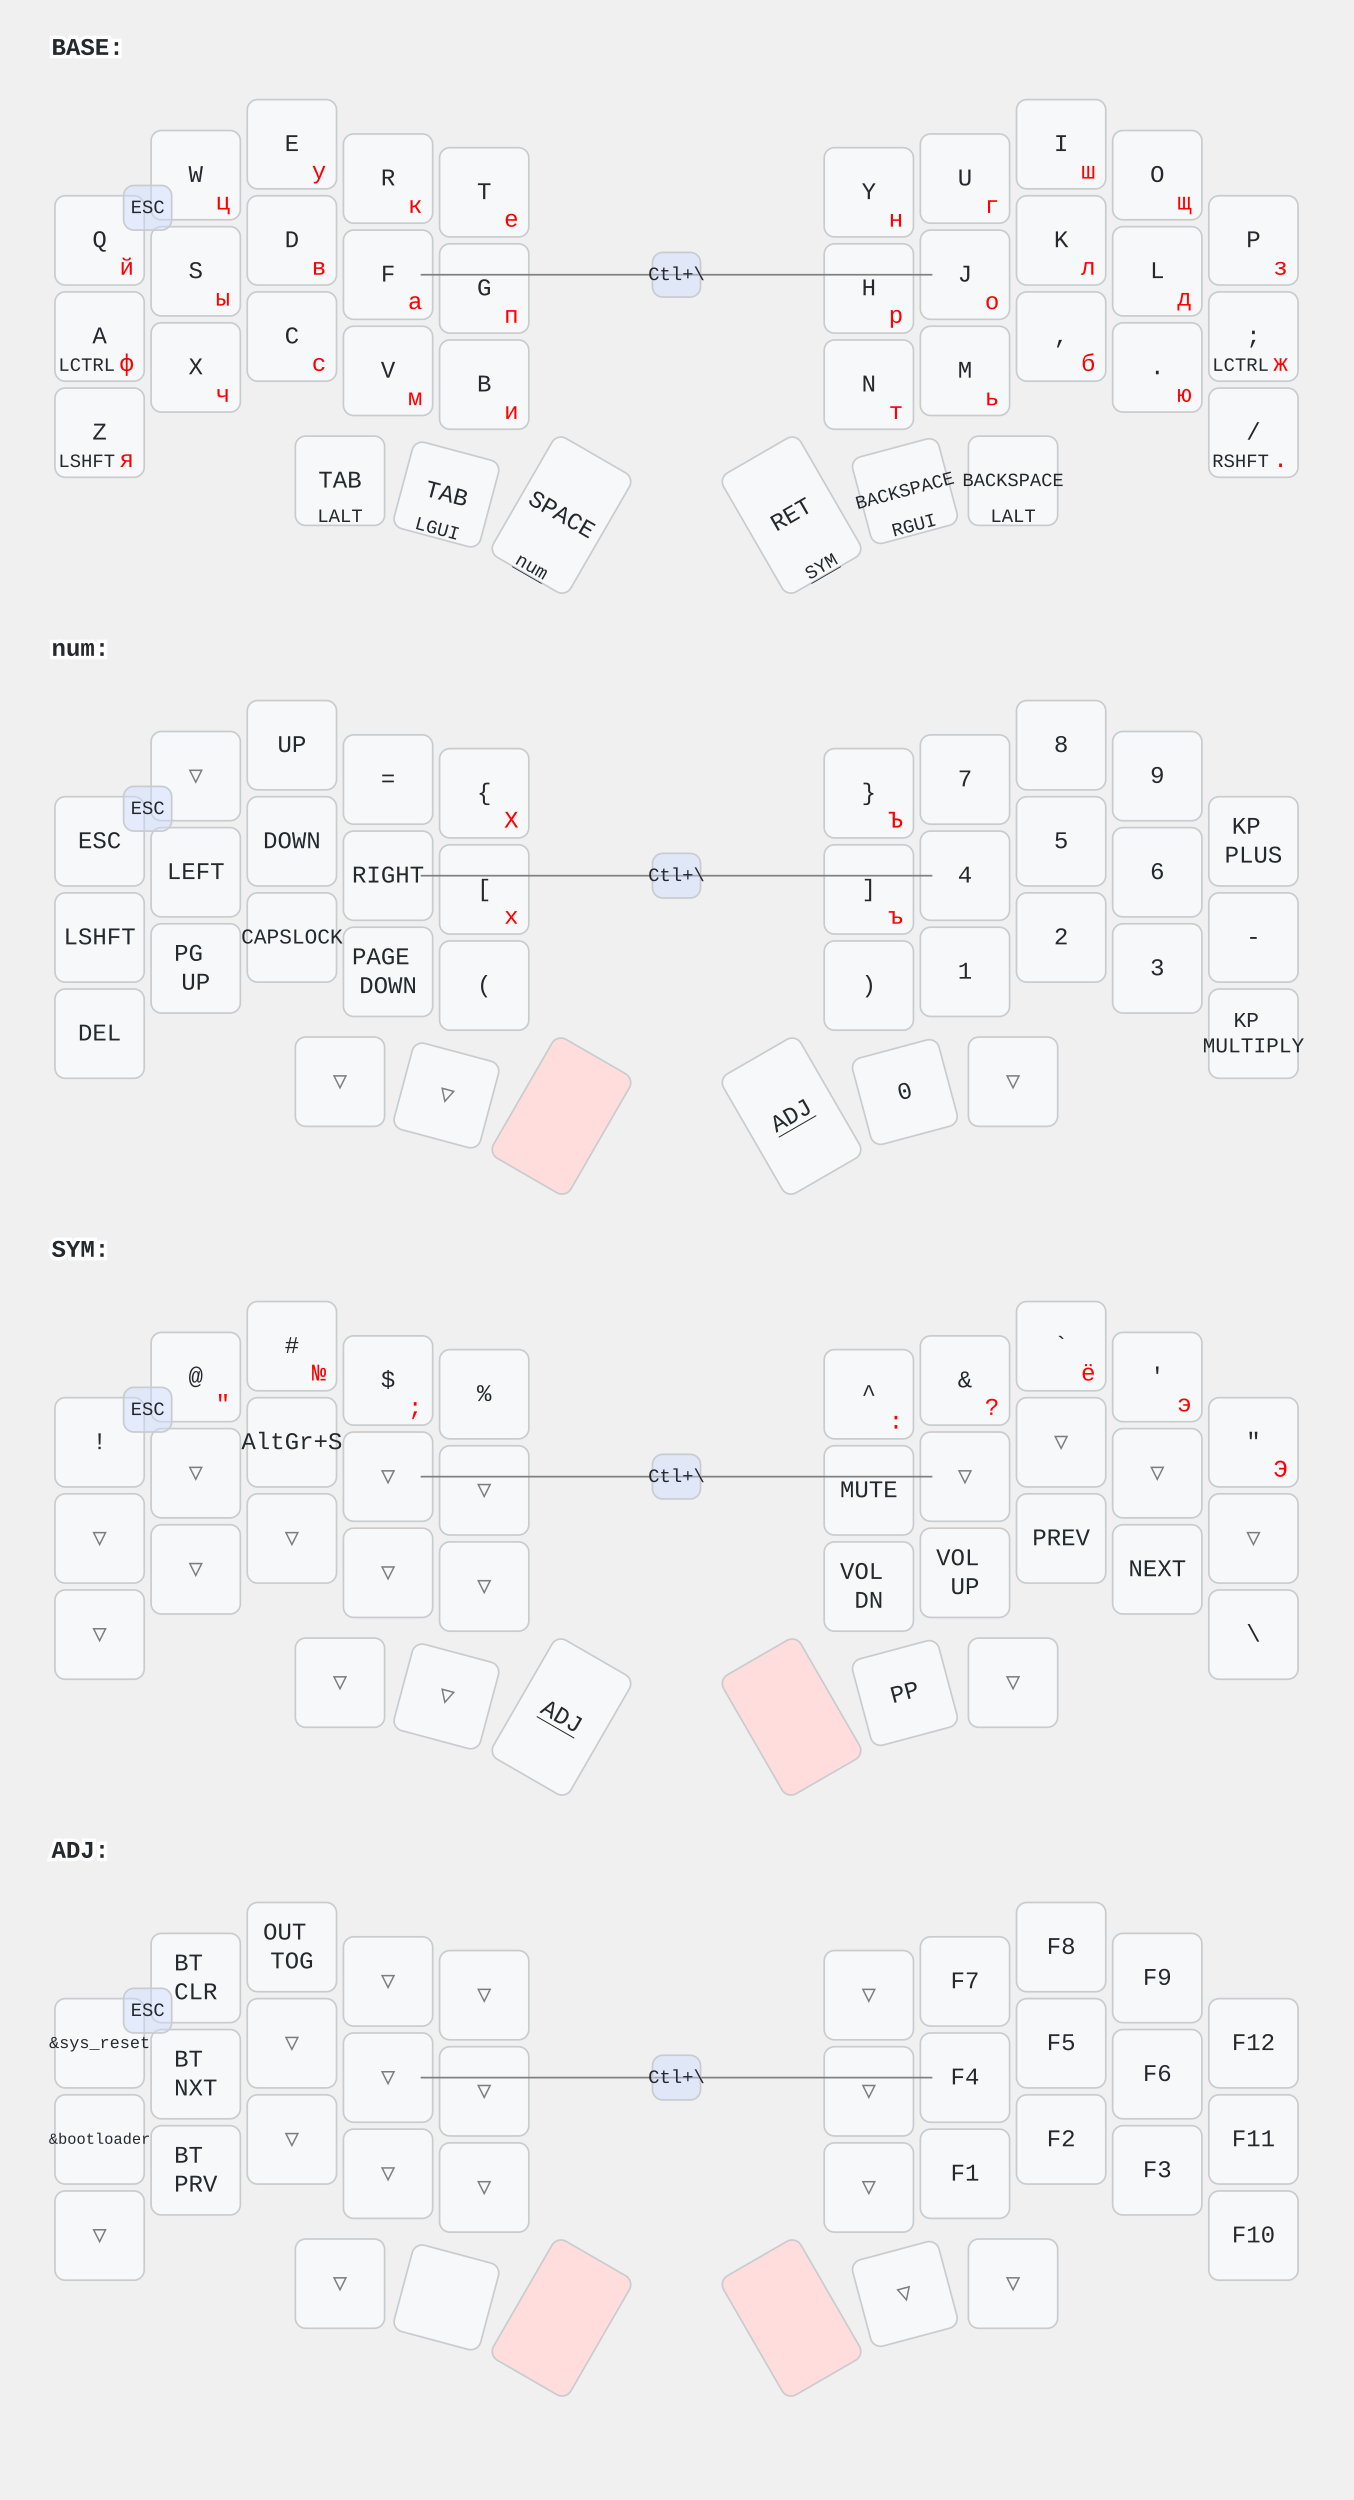
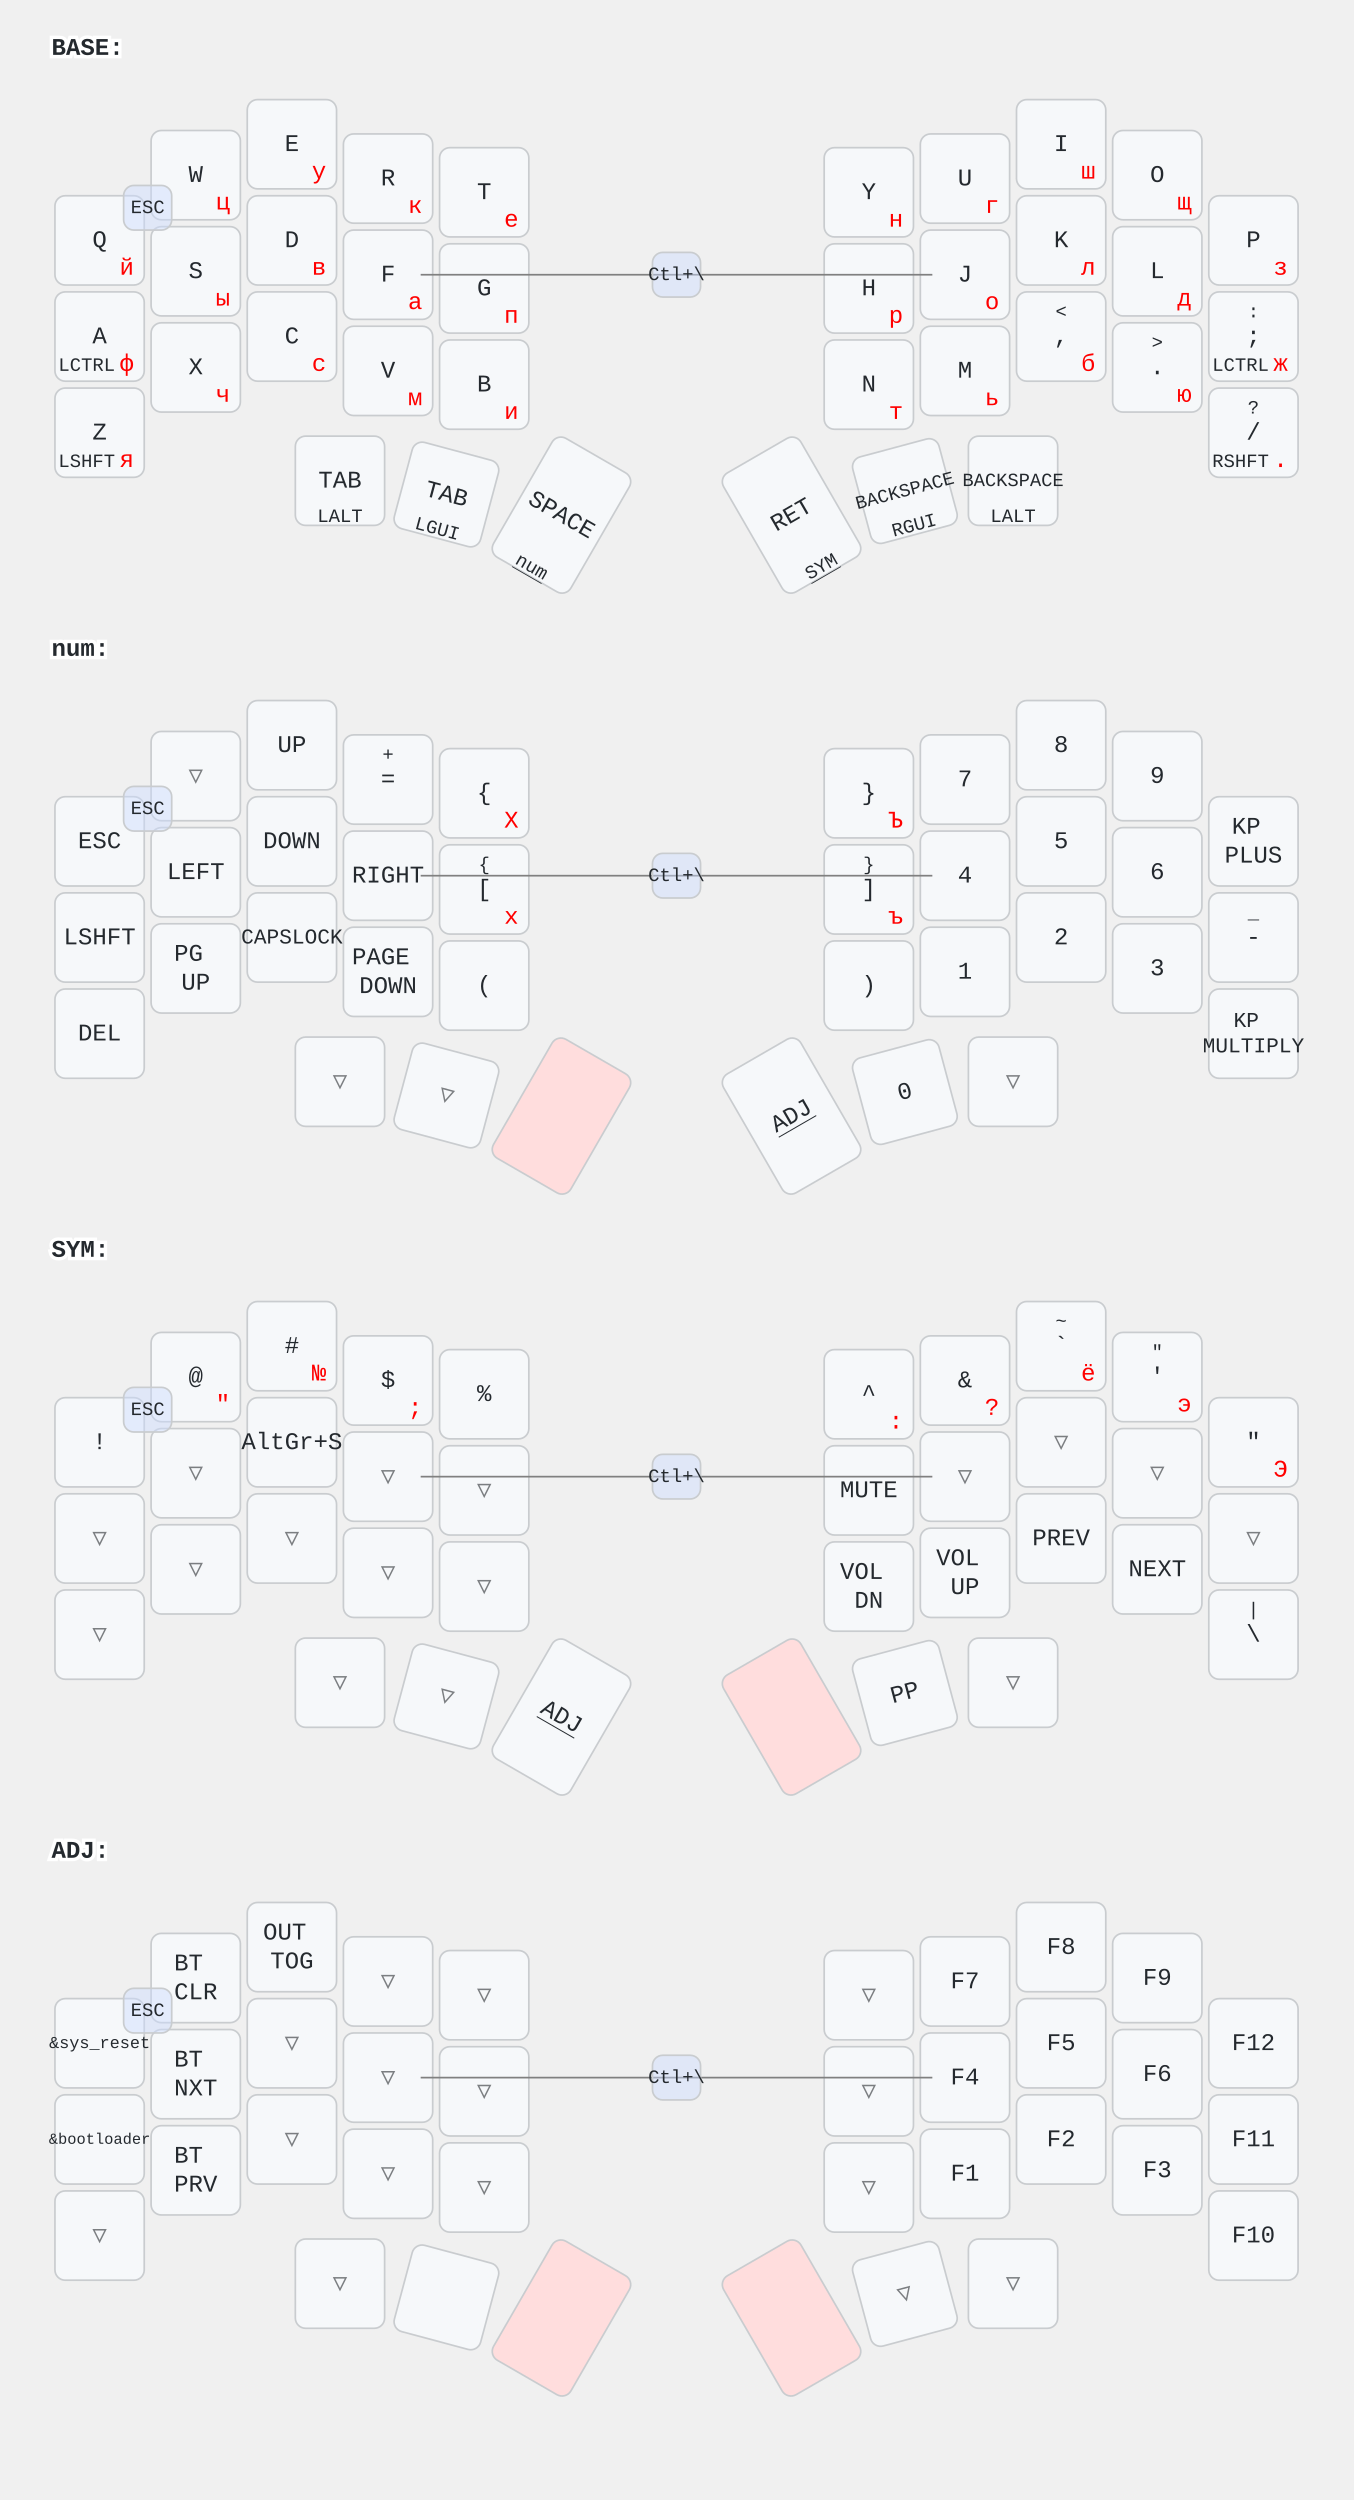
<svg xmlns="http://www.w3.org/2000/svg" width="788" height="1456" viewBox="0 0 788 1456" class="keymap">
  <style>/* inherit to force styles through use tags */
svg path {
    fill: inherit;
}

/* font and background color specifications */
svg.keymap {
    font-family: SFMono-Regular,Consolas,Liberation Mono,Menlo,monospace;
    font-size: 14px;
    font-kerning: normal;
    text-rendering: optimizeLegibility;
    fill: #24292e;
}

/* default key styling */
rect.key {
    fill: #f6f8fa;
}

rect.key, rect.combo {
    stroke: #c9cccf;
    stroke-width: 1;
}

/* default key side styling, only used is draw_key_sides is set */
rect.side {
    filter: brightness(90%);
}

/* color accent for combo boxes */
rect.combo, rect.combo-separate {
    fill: #cdf;
}

/* color accent for held keys */
rect.held, rect.combo.held {
    fill: #fdd;
}

/* color accent for ghost (optional) keys */
rect.ghost, rect.combo.ghost {
    stroke-dasharray: 4, 4;
    stroke-width: 2;
}

text {
    text-anchor: middle;
    dominant-baseline: middle;
}

/* styling for layer labels */
text.label {
    font-weight: bold;
    text-anchor: start;
    stroke: white;
    stroke-width: 4;
    paint-order: stroke;
}

/* styling for optional footer */
text.footer {
    text-anchor: end;
    dominant-baseline: auto;
    stroke: white;
    stroke-width: 4;
    paint-order: stroke;
}

/* styling for combo tap, and key non-tap label text */
text.combo, text.hold, text.shifted, text.left, text.right, text.tl, text.tr, text.bl, text.br {
    font-size: 11px;
}

text.hold, text.bl, text.br {
    text-anchor: middle;
    dominant-baseline: auto;
}

text.shifted, text.tl, text.tr {
    text-anchor: middle;
    dominant-baseline: hanging;
}

text.left, text.tl, text.bl {
    text-anchor: start;
}

text.right, text.tr, text.br {
    text-anchor: end;
}

text.layer-activator {
    text-decoration: underline;
}

/* styling for hold/shifted label text in combo box */
text.combo.hold, text.combo.shifted, text.combo.left, text.combo.right {
    font-size: 8px;
}

/* lighter symbol for transparent keys */
text.trans {
    fill: #7b7e81;
}

/* styling for combo dendrons */
path.combo {
    stroke-width: 1;
    stroke: gray;
    fill: none;
}

/* Start Tabler Icons Cleanup */
/* cannot use height/width with glyphs */
.icon-tabler &gt; path {
    fill: inherit;
    stroke: inherit;
    stroke-width: 2;
}
/* hide tabler's default box */
.icon-tabler &gt; path[stroke="none"][fill="none"] {
    visibility: hidden;
}
/* End Tabler Icons Cleanup */

/* Cyrillic legend: ASCII-sized, red, inset from the corner */
text.br { font-size: 14px; fill: red; transform: translate(-4px, -4px); }
/* modifiers moved to bottom-left: match br baseline */
text.bl { transform: translate(0, -4px); }
/* soften combo boxes so legends underneath stay readable */
- rect.combo { fill-opacity: 0.45; }
+ rect.combo { fill-opacity: 0.45; } text.shifted { transform: translateY(7px); }
</style>
  <g transform="translate(30, 0)" class="layer-BASE">
    <text x="0" y="28" class="label" id="BASE">BASE:</text>
    <g transform="translate(0, 56)">
      <g transform="translate(28, 84)" class="key keypos-0">
        <rect rx="6" ry="6" x="-26" y="-26" width="52" height="52" class="key" />
        <text x="0" y="0" class="key tap">Q</text>
        <text x="24" y="24" class="key br">й</text>
      </g>
      <g transform="translate(84, 46)" class="key keypos-1">
        <rect rx="6" ry="6" x="-26" y="-26" width="52" height="52" class="key" />
        <text x="0" y="0" class="key tap">W</text>
        <text x="24" y="24" class="key br">ц</text>
      </g>
      <g transform="translate(140, 28)" class="key keypos-2">
        <rect rx="6" ry="6" x="-26" y="-26" width="52" height="52" class="key" />
        <text x="0" y="0" class="key tap">E</text>
        <text x="24" y="24" class="key br">у</text>
      </g>
      <g transform="translate(196, 48)" class="key keypos-3">
        <rect rx="6" ry="6" x="-26" y="-26" width="52" height="52" class="key" />
        <text x="0" y="0" class="key tap">R</text>
        <text x="24" y="24" class="key br">к</text>
      </g>
      <g transform="translate(252, 56)" class="key keypos-4">
        <rect rx="6" ry="6" x="-26" y="-26" width="52" height="52" class="key" />
        <text x="0" y="0" class="key tap">T</text>
        <text x="24" y="24" class="key br">е</text>
      </g>
      <g transform="translate(476, 56)" class="key keypos-5">
        <rect rx="6" ry="6" x="-26" y="-26" width="52" height="52" class="key" />
        <text x="0" y="0" class="key tap">Y</text>
        <text x="24" y="24" class="key br">н</text>
      </g>
      <g transform="translate(532, 48)" class="key keypos-6">
        <rect rx="6" ry="6" x="-26" y="-26" width="52" height="52" class="key" />
        <text x="0" y="0" class="key tap">U</text>
        <text x="24" y="24" class="key br">г</text>
      </g>
      <g transform="translate(588, 28)" class="key keypos-7">
        <rect rx="6" ry="6" x="-26" y="-26" width="52" height="52" class="key" />
        <text x="0" y="0" class="key tap">I</text>
        <text x="24" y="24" class="key br">ш</text>
      </g>
      <g transform="translate(644, 46)" class="key keypos-8">
        <rect rx="6" ry="6" x="-26" y="-26" width="52" height="52" class="key" />
        <text x="0" y="0" class="key tap">O</text>
        <text x="24" y="24" class="key br">щ</text>
      </g>
      <g transform="translate(700, 84)" class="key keypos-9">
        <rect rx="6" ry="6" x="-26" y="-26" width="52" height="52" class="key" />
        <text x="0" y="0" class="key tap">P</text>
        <text x="24" y="24" class="key br">з</text>
      </g>
      <g transform="translate(28, 140)" class="key keypos-10">
        <rect rx="6" ry="6" x="-26" y="-26" width="52" height="52" class="key" />
        <text x="0" y="0" class="key tap">A</text>
        <text x="-24" y="24" class="key bl">LCTRL</text>
        <text x="24" y="24" class="key br">ф</text>
      </g>
      <g transform="translate(84, 102)" class="key keypos-11">
        <rect rx="6" ry="6" x="-26" y="-26" width="52" height="52" class="key" />
        <text x="0" y="0" class="key tap">S</text>
        <text x="24" y="24" class="key br">ы</text>
      </g>
      <g transform="translate(140, 84)" class="key keypos-12">
        <rect rx="6" ry="6" x="-26" y="-26" width="52" height="52" class="key" />
        <text x="0" y="0" class="key tap">D</text>
        <text x="24" y="24" class="key br">в</text>
      </g>
      <g transform="translate(196, 104)" class="key keypos-13">
        <rect rx="6" ry="6" x="-26" y="-26" width="52" height="52" class="key" />
        <text x="0" y="0" class="key tap">F</text>
        <text x="24" y="24" class="key br">а</text>
      </g>
      <g transform="translate(252, 112)" class="key keypos-14">
        <rect rx="6" ry="6" x="-26" y="-26" width="52" height="52" class="key" />
        <text x="0" y="0" class="key tap">G</text>
        <text x="24" y="24" class="key br">п</text>
      </g>
      <g transform="translate(476, 112)" class="key keypos-15">
        <rect rx="6" ry="6" x="-26" y="-26" width="52" height="52" class="key" />
        <text x="0" y="0" class="key tap">H</text>
        <text x="24" y="24" class="key br">р</text>
      </g>
      <g transform="translate(532, 104)" class="key keypos-16">
        <rect rx="6" ry="6" x="-26" y="-26" width="52" height="52" class="key" />
        <text x="0" y="0" class="key tap">J</text>
        <text x="24" y="24" class="key br">о</text>
      </g>
      <g transform="translate(588, 84)" class="key keypos-17">
        <rect rx="6" ry="6" x="-26" y="-26" width="52" height="52" class="key" />
        <text x="0" y="0" class="key tap">K</text>
        <text x="24" y="24" class="key br">л</text>
      </g>
      <g transform="translate(644, 102)" class="key keypos-18">
        <rect rx="6" ry="6" x="-26" y="-26" width="52" height="52" class="key" />
        <text x="0" y="0" class="key tap">L</text>
        <text x="24" y="24" class="key br">д</text>
      </g>
-       <g transform="translate(700, 140)" class="key keypos-19">
+       <g transform="translate(700, 140)" class="key keypos-19 has-shifted">
        <rect rx="6" ry="6" x="-26" y="-26" width="52" height="52" class="key" />
        <text x="0" y="0" class="key tap">;</text>
+         <text x="0" y="-24" class="key shifted">:</text>
        <text x="-24" y="24" class="key bl">LCTRL</text>
        <text x="24" y="24" class="key br">ж</text>
      </g>
      <g transform="translate(28, 196)" class="key keypos-20">
        <rect rx="6" ry="6" x="-26" y="-26" width="52" height="52" class="key" />
        <text x="0" y="0" class="key tap">Z</text>
        <text x="-24" y="24" class="key bl">LSHFT</text>
        <text x="24" y="24" class="key br">я</text>
      </g>
      <g transform="translate(84, 158)" class="key keypos-21">
        <rect rx="6" ry="6" x="-26" y="-26" width="52" height="52" class="key" />
        <text x="0" y="0" class="key tap">X</text>
        <text x="24" y="24" class="key br">ч</text>
      </g>
      <g transform="translate(140, 140)" class="key keypos-22">
        <rect rx="6" ry="6" x="-26" y="-26" width="52" height="52" class="key" />
        <text x="0" y="0" class="key tap">C</text>
        <text x="24" y="24" class="key br">с</text>
      </g>
      <g transform="translate(196, 160)" class="key keypos-23">
        <rect rx="6" ry="6" x="-26" y="-26" width="52" height="52" class="key" />
        <text x="0" y="0" class="key tap">V</text>
        <text x="24" y="24" class="key br">м</text>
      </g>
      <g transform="translate(252, 168)" class="key keypos-24">
        <rect rx="6" ry="6" x="-26" y="-26" width="52" height="52" class="key" />
        <text x="0" y="0" class="key tap">B</text>
        <text x="24" y="24" class="key br">и</text>
      </g>
      <g transform="translate(476, 168)" class="key keypos-25">
        <rect rx="6" ry="6" x="-26" y="-26" width="52" height="52" class="key" />
        <text x="0" y="0" class="key tap">N</text>
        <text x="24" y="24" class="key br">т</text>
      </g>
      <g transform="translate(532, 160)" class="key keypos-26">
        <rect rx="6" ry="6" x="-26" y="-26" width="52" height="52" class="key" />
        <text x="0" y="0" class="key tap">M</text>
        <text x="24" y="24" class="key br">ь</text>
      </g>
-       <g transform="translate(588, 140)" class="key keypos-27">
+       <g transform="translate(588, 140)" class="key keypos-27 has-shifted">
        <rect rx="6" ry="6" x="-26" y="-26" width="52" height="52" class="key" />
        <text x="0" y="0" class="key tap">,</text>
+         <text x="0" y="-24" class="key shifted">&lt;</text>
        <text x="24" y="24" class="key br">б</text>
      </g>
-       <g transform="translate(644, 158)" class="key keypos-28">
+       <g transform="translate(644, 158)" class="key keypos-28 has-shifted">
        <rect rx="6" ry="6" x="-26" y="-26" width="52" height="52" class="key" />
        <text x="0" y="0" class="key tap">.</text>
+         <text x="0" y="-24" class="key shifted">&gt;</text>
        <text x="24" y="24" class="key br">ю</text>
      </g>
-       <g transform="translate(700, 196)" class="key keypos-29">
+       <g transform="translate(700, 196)" class="key keypos-29 has-shifted">
        <rect rx="6" ry="6" x="-26" y="-26" width="52" height="52" class="key" />
        <text x="0" y="0" class="key tap">/</text>
+         <text x="0" y="-24" class="key shifted">?</text>
        <text x="-24" y="24" class="key bl">RSHFT</text>
        <text x="24" y="24" class="key br">.</text>
      </g>
      <g transform="translate(168, 224)" class="key keypos-30">
        <rect rx="6" ry="6" x="-26" y="-26" width="52" height="52" class="key" />
        <text x="0" y="0" class="key tap">TAB</text>
        <text x="0" y="24" class="key hold">LALT</text>
      </g>
      <g transform="translate(230, 232) rotate(15.0)" class="key keypos-31">
        <rect rx="6" ry="6" x="-26" y="-26" width="52" height="52" class="key" />
        <text x="0" y="0" class="key tap">TAB</text>
        <text x="0" y="24" class="key hold">LGUI</text>
      </g>
      <g transform="translate(297, 244) rotate(30.0)" class="key keypos-32">
        <rect rx="6" ry="6" x="-26" y="-40" width="52" height="80" class="key" />
        <text x="0" y="0" class="key tap">SPACE</text>
        <a href="#num">
          <text x="0" y="38" class="key hold layer-activator">num</text>
        </a>
      </g>
      <g transform="translate(431, 244) rotate(-30.0)" class="key keypos-33">
        <rect rx="6" ry="6" x="-26" y="-40" width="52" height="80" class="key" />
        <text x="0" y="0" class="key tap">RET</text>
        <a href="#SYM">
          <text x="0" y="38" class="key hold layer-activator">SYM</text>
        </a>
      </g>
      <g transform="translate(497, 230) rotate(-15.0)" class="key keypos-34">
        <rect rx="6" ry="6" x="-26" y="-26" width="52" height="52" class="key" />
        <text x="0" y="0" class="key tap">
          <tspan style="font-size: 78%">BACKSPACE</tspan>
        </text>
        <text x="0" y="24" class="key hold">RGUI</text>
      </g>
      <g transform="translate(560, 224)" class="key keypos-35">
        <rect rx="6" ry="6" x="-26" y="-26" width="52" height="52" class="key" />
        <text x="0" y="0" class="key tap">
          <tspan style="font-size: 78%">BACKSPACE</tspan>
        </text>
        <text x="0" y="24" class="key hold">LALT</text>
      </g>
      <g class="combo combopos-0">
        <rect rx="6" ry="6" x="42" y="52" width="28" height="26" class="combo" />
        <text x="56" y="65" class="combo tap">ESC</text>
      </g>
      <g class="combo combopos-1">
        <path d="M364,104 l-149,0" class="combo" />
        <path d="M364,104 l149,0" class="combo" />
        <rect rx="6" ry="6" x="350" y="91" width="28" height="26" class="combo" />
        <text x="364" y="104" class="combo tap">Ctl+\</text>
      </g>
    </g>
  </g>
  <g transform="translate(30, 350)" class="layer-num">
    <text x="0" y="28" class="label" id="num">num:</text>
    <g transform="translate(0, 56)">
      <g transform="translate(28, 84)" class="key keypos-0">
        <rect rx="6" ry="6" x="-26" y="-26" width="52" height="52" class="key" />
        <text x="0" y="0" class="key tap">ESC</text>
      </g>
      <g transform="translate(84, 46)" class="key trans keypos-1">
        <rect rx="6" ry="6" x="-26" y="-26" width="52" height="52" class="key trans" />
        <text x="0" y="0" class="key trans tap">▽</text>
      </g>
      <g transform="translate(140, 28)" class="key keypos-2">
        <rect rx="6" ry="6" x="-26" y="-26" width="52" height="52" class="key" />
        <text x="0" y="0" class="key tap">UP</text>
      </g>
-       <g transform="translate(196, 48)" class="key keypos-3">
+       <g transform="translate(196, 48)" class="key keypos-3 has-shifted">
        <rect rx="6" ry="6" x="-26" y="-26" width="52" height="52" class="key" />
        <text x="0" y="0" class="key tap">=</text>
+         <text x="0" y="-24" class="key shifted">+</text>
      </g>
      <g transform="translate(252, 56)" class="key keypos-4">
        <rect rx="6" ry="6" x="-26" y="-26" width="52" height="52" class="key" />
        <text x="0" y="0" class="key tap">{</text>
        <text x="24" y="24" class="key br">Х</text>
      </g>
      <g transform="translate(476, 56)" class="key keypos-5">
        <rect rx="6" ry="6" x="-26" y="-26" width="52" height="52" class="key" />
        <text x="0" y="0" class="key tap">}</text>
        <text x="24" y="24" class="key br">Ъ</text>
      </g>
      <g transform="translate(532, 48)" class="key keypos-6">
        <rect rx="6" ry="6" x="-26" y="-26" width="52" height="52" class="key" />
        <text x="0" y="0" class="key tap">7</text>
      </g>
      <g transform="translate(588, 28)" class="key keypos-7">
        <rect rx="6" ry="6" x="-26" y="-26" width="52" height="52" class="key" />
        <text x="0" y="0" class="key tap">8</text>
      </g>
      <g transform="translate(644, 46)" class="key keypos-8">
        <rect rx="6" ry="6" x="-26" y="-26" width="52" height="52" class="key" />
        <text x="0" y="0" class="key tap">9</text>
      </g>
      <g transform="translate(700, 84)" class="key keypos-9">
        <rect rx="6" ry="6" x="-26" y="-26" width="52" height="52" class="key" />
        <text x="0" y="0" class="key tap">
          <tspan x="0" dy="-0.6em">KP</tspan>
          <tspan x="0" dy="1.2em">PLUS</tspan>
        </text>
      </g>
      <g transform="translate(28, 140)" class="key keypos-10">
        <rect rx="6" ry="6" x="-26" y="-26" width="52" height="52" class="key" />
        <text x="0" y="0" class="key tap">LSHFT</text>
      </g>
      <g transform="translate(84, 102)" class="key keypos-11">
        <rect rx="6" ry="6" x="-26" y="-26" width="52" height="52" class="key" />
        <text x="0" y="0" class="key tap">LEFT</text>
      </g>
      <g transform="translate(140, 84)" class="key keypos-12">
        <rect rx="6" ry="6" x="-26" y="-26" width="52" height="52" class="key" />
        <text x="0" y="0" class="key tap">DOWN</text>
      </g>
      <g transform="translate(196, 104)" class="key keypos-13">
        <rect rx="6" ry="6" x="-26" y="-26" width="52" height="52" class="key" />
        <text x="0" y="0" class="key tap">RIGHT</text>
      </g>
-       <g transform="translate(252, 112)" class="key keypos-14">
+       <g transform="translate(252, 112)" class="key keypos-14 has-shifted">
        <rect rx="6" ry="6" x="-26" y="-26" width="52" height="52" class="key" />
        <text x="0" y="0" class="key tap">[</text>
+         <text x="0" y="-24" class="key shifted">{</text>
        <text x="24" y="24" class="key br">х</text>
      </g>
-       <g transform="translate(476, 112)" class="key keypos-15">
+       <g transform="translate(476, 112)" class="key keypos-15 has-shifted">
        <rect rx="6" ry="6" x="-26" y="-26" width="52" height="52" class="key" />
        <text x="0" y="0" class="key tap">]</text>
+         <text x="0" y="-24" class="key shifted">}</text>
        <text x="24" y="24" class="key br">ъ</text>
      </g>
      <g transform="translate(532, 104)" class="key keypos-16">
        <rect rx="6" ry="6" x="-26" y="-26" width="52" height="52" class="key" />
        <text x="0" y="0" class="key tap">4</text>
      </g>
      <g transform="translate(588, 84)" class="key keypos-17">
        <rect rx="6" ry="6" x="-26" y="-26" width="52" height="52" class="key" />
        <text x="0" y="0" class="key tap">5</text>
      </g>
      <g transform="translate(644, 102)" class="key keypos-18">
        <rect rx="6" ry="6" x="-26" y="-26" width="52" height="52" class="key" />
        <text x="0" y="0" class="key tap">6</text>
      </g>
-       <g transform="translate(700, 140)" class="key keypos-19">
+       <g transform="translate(700, 140)" class="key keypos-19 has-shifted">
        <rect rx="6" ry="6" x="-26" y="-26" width="52" height="52" class="key" />
        <text x="0" y="0" class="key tap">-</text>
+         <text x="0" y="-24" class="key shifted">_</text>
      </g>
      <g transform="translate(28, 196)" class="key keypos-20">
        <rect rx="6" ry="6" x="-26" y="-26" width="52" height="52" class="key" />
        <text x="0" y="0" class="key tap">DEL</text>
      </g>
      <g transform="translate(84, 158)" class="key keypos-21">
        <rect rx="6" ry="6" x="-26" y="-26" width="52" height="52" class="key" />
        <text x="0" y="0" class="key tap">
          <tspan x="0" dy="-0.6em">PG</tspan>
          <tspan x="0" dy="1.2em">UP</tspan>
        </text>
      </g>
      <g transform="translate(140, 140)" class="key keypos-22">
        <rect rx="6" ry="6" x="-26" y="-26" width="52" height="52" class="key" />
        <text x="0" y="0" class="key tap">
          <tspan style="font-size: 88%">CAPSLOCK</tspan>
        </text>
      </g>
      <g transform="translate(196, 160)" class="key keypos-23">
        <rect rx="6" ry="6" x="-26" y="-26" width="52" height="52" class="key" />
        <text x="0" y="0" class="key tap">
          <tspan x="0" dy="-0.6em">PAGE</tspan>
          <tspan x="0" dy="1.2em">DOWN</tspan>
        </text>
      </g>
      <g transform="translate(252, 168)" class="key keypos-24">
        <rect rx="6" ry="6" x="-26" y="-26" width="52" height="52" class="key" />
        <text x="0" y="0" class="key tap">(</text>
      </g>
      <g transform="translate(476, 168)" class="key keypos-25">
        <rect rx="6" ry="6" x="-26" y="-26" width="52" height="52" class="key" />
        <text x="0" y="0" class="key tap">)</text>
      </g>
      <g transform="translate(532, 160)" class="key keypos-26">
        <rect rx="6" ry="6" x="-26" y="-26" width="52" height="52" class="key" />
        <text x="0" y="0" class="key tap">1</text>
      </g>
      <g transform="translate(588, 140)" class="key keypos-27">
        <rect rx="6" ry="6" x="-26" y="-26" width="52" height="52" class="key" />
        <text x="0" y="0" class="key tap">2</text>
      </g>
      <g transform="translate(644, 158)" class="key keypos-28">
        <rect rx="6" ry="6" x="-26" y="-26" width="52" height="52" class="key" />
        <text x="0" y="0" class="key tap">3</text>
      </g>
      <g transform="translate(700, 196)" class="key keypos-29">
        <rect rx="6" ry="6" x="-26" y="-26" width="52" height="52" class="key" />
        <text x="0" y="0" class="key tap">
          <tspan x="0" dy="-0.6em" style="font-size: 88%">KP</tspan>
          <tspan x="0" dy="1.2em" style="font-size: 88%">MULTIPLY</tspan>
        </text>
      </g>
      <g transform="translate(168, 224)" class="key trans keypos-30">
        <rect rx="6" ry="6" x="-26" y="-26" width="52" height="52" class="key trans" />
        <text x="0" y="0" class="key trans tap">▽</text>
      </g>
      <g transform="translate(230, 232) rotate(15.0)" class="key trans keypos-31">
        <rect rx="6" ry="6" x="-26" y="-26" width="52" height="52" class="key trans" />
        <text x="0" y="0" class="key trans tap">▽</text>
      </g>
      <g transform="translate(297, 244) rotate(30.0)" class="key held keypos-32">
        <rect rx="6" ry="6" x="-26" y="-40" width="52" height="80" class="key held" />
      </g>
      <g transform="translate(431, 244) rotate(-30.0)" class="key keypos-33">
        <rect rx="6" ry="6" x="-26" y="-40" width="52" height="80" class="key" />
        <a href="#ADJ">
          <text x="0" y="0" class="key tap layer-activator">ADJ</text>
        </a>
      </g>
      <g transform="translate(497, 230) rotate(-15.0)" class="key keypos-34">
        <rect rx="6" ry="6" x="-26" y="-26" width="52" height="52" class="key" />
        <text x="0" y="0" class="key tap">0</text>
      </g>
      <g transform="translate(560, 224)" class="key trans keypos-35">
        <rect rx="6" ry="6" x="-26" y="-26" width="52" height="52" class="key trans" />
        <text x="0" y="0" class="key trans tap">▽</text>
      </g>
      <g class="combo combopos-0">
        <rect rx="6" ry="6" x="42" y="52" width="28" height="26" class="combo" />
        <text x="56" y="65" class="combo tap">ESC</text>
      </g>
      <g class="combo combopos-1">
        <path d="M364,104 l-149,0" class="combo" />
        <path d="M364,104 l149,0" class="combo" />
        <rect rx="6" ry="6" x="350" y="91" width="28" height="26" class="combo" />
        <text x="364" y="104" class="combo tap">Ctl+\</text>
      </g>
    </g>
  </g>
  <g transform="translate(30, 700)" class="layer-SYM">
    <text x="0" y="28" class="label" id="SYM">SYM:</text>
    <g transform="translate(0, 56)">
      <g transform="translate(28, 84)" class="key keypos-0">
        <rect rx="6" ry="6" x="-26" y="-26" width="52" height="52" class="key" />
        <text x="0" y="0" class="key tap">!</text>
      </g>
      <g transform="translate(84, 46)" class="key keypos-1">
        <rect rx="6" ry="6" x="-26" y="-26" width="52" height="52" class="key" />
        <text x="0" y="0" class="key tap">@</text>
        <text x="24" y="24" class="key br">"</text>
      </g>
      <g transform="translate(140, 28)" class="key keypos-2">
        <rect rx="6" ry="6" x="-26" y="-26" width="52" height="52" class="key" />
        <text x="0" y="0" class="key tap">#</text>
        <text x="24" y="24" class="key br">№</text>
      </g>
      <g transform="translate(196, 48)" class="key keypos-3">
        <rect rx="6" ry="6" x="-26" y="-26" width="52" height="52" class="key" />
        <text x="0" y="0" class="key tap">$</text>
        <text x="24" y="24" class="key br">;</text>
      </g>
      <g transform="translate(252, 56)" class="key keypos-4">
        <rect rx="6" ry="6" x="-26" y="-26" width="52" height="52" class="key" />
        <text x="0" y="0" class="key tap">%</text>
      </g>
      <g transform="translate(476, 56)" class="key keypos-5">
        <rect rx="6" ry="6" x="-26" y="-26" width="52" height="52" class="key" />
        <text x="0" y="0" class="key tap">^</text>
        <text x="24" y="24" class="key br">:</text>
      </g>
      <g transform="translate(532, 48)" class="key keypos-6">
        <rect rx="6" ry="6" x="-26" y="-26" width="52" height="52" class="key" />
        <text x="0" y="0" class="key tap">&amp;</text>
        <text x="24" y="24" class="key br">?</text>
      </g>
-       <g transform="translate(588, 28)" class="key keypos-7">
+       <g transform="translate(588, 28)" class="key keypos-7 has-shifted">
        <rect rx="6" ry="6" x="-26" y="-26" width="52" height="52" class="key" />
        <text x="0" y="0" class="key tap">`</text>
+         <text x="0" y="-24" class="key shifted">~</text>
        <text x="24" y="24" class="key br">ё</text>
      </g>
-       <g transform="translate(644, 46)" class="key keypos-8">
+       <g transform="translate(644, 46)" class="key keypos-8 has-shifted">
        <rect rx="6" ry="6" x="-26" y="-26" width="52" height="52" class="key" />
        <text x="0" y="0" class="key tap">'</text>
+         <text x="0" y="-24" class="key shifted">"</text>
        <text x="24" y="24" class="key br">э</text>
      </g>
      <g transform="translate(700, 84)" class="key keypos-9">
        <rect rx="6" ry="6" x="-26" y="-26" width="52" height="52" class="key" />
        <text x="0" y="0" class="key tap">"</text>
        <text x="24" y="24" class="key br">Э</text>
      </g>
      <g transform="translate(28, 140)" class="key trans keypos-10">
        <rect rx="6" ry="6" x="-26" y="-26" width="52" height="52" class="key trans" />
        <text x="0" y="0" class="key trans tap">▽</text>
      </g>
      <g transform="translate(84, 102)" class="key trans keypos-11">
        <rect rx="6" ry="6" x="-26" y="-26" width="52" height="52" class="key trans" />
        <text x="0" y="0" class="key trans tap">▽</text>
      </g>
      <g transform="translate(140, 84)" class="key keypos-12">
        <rect rx="6" ry="6" x="-26" y="-26" width="52" height="52" class="key" />
        <text x="0" y="0" class="key tap">AltGr+S</text>
      </g>
      <g transform="translate(196, 104)" class="key trans keypos-13">
        <rect rx="6" ry="6" x="-26" y="-26" width="52" height="52" class="key trans" />
        <text x="0" y="0" class="key trans tap">▽</text>
      </g>
      <g transform="translate(252, 112)" class="key trans keypos-14">
        <rect rx="6" ry="6" x="-26" y="-26" width="52" height="52" class="key trans" />
        <text x="0" y="0" class="key trans tap">▽</text>
      </g>
      <g transform="translate(476, 112)" class="key keypos-15">
        <rect rx="6" ry="6" x="-26" y="-26" width="52" height="52" class="key" />
        <text x="0" y="0" class="key tap">MUTE</text>
      </g>
      <g transform="translate(532, 104)" class="key trans keypos-16">
        <rect rx="6" ry="6" x="-26" y="-26" width="52" height="52" class="key trans" />
        <text x="0" y="0" class="key trans tap">▽</text>
      </g>
      <g transform="translate(588, 84)" class="key trans keypos-17">
        <rect rx="6" ry="6" x="-26" y="-26" width="52" height="52" class="key trans" />
        <text x="0" y="0" class="key trans tap">▽</text>
      </g>
      <g transform="translate(644, 102)" class="key trans keypos-18">
        <rect rx="6" ry="6" x="-26" y="-26" width="52" height="52" class="key trans" />
        <text x="0" y="0" class="key trans tap">▽</text>
      </g>
      <g transform="translate(700, 140)" class="key trans keypos-19">
        <rect rx="6" ry="6" x="-26" y="-26" width="52" height="52" class="key trans" />
        <text x="0" y="0" class="key trans tap">▽</text>
      </g>
      <g transform="translate(28, 196)" class="key trans keypos-20">
        <rect rx="6" ry="6" x="-26" y="-26" width="52" height="52" class="key trans" />
        <text x="0" y="0" class="key trans tap">▽</text>
      </g>
      <g transform="translate(84, 158)" class="key trans keypos-21">
        <rect rx="6" ry="6" x="-26" y="-26" width="52" height="52" class="key trans" />
        <text x="0" y="0" class="key trans tap">▽</text>
      </g>
      <g transform="translate(140, 140)" class="key trans keypos-22">
        <rect rx="6" ry="6" x="-26" y="-26" width="52" height="52" class="key trans" />
        <text x="0" y="0" class="key trans tap">▽</text>
      </g>
      <g transform="translate(196, 160)" class="key trans keypos-23">
        <rect rx="6" ry="6" x="-26" y="-26" width="52" height="52" class="key trans" />
        <text x="0" y="0" class="key trans tap">▽</text>
      </g>
      <g transform="translate(252, 168)" class="key trans keypos-24">
        <rect rx="6" ry="6" x="-26" y="-26" width="52" height="52" class="key trans" />
        <text x="0" y="0" class="key trans tap">▽</text>
      </g>
      <g transform="translate(476, 168)" class="key keypos-25">
        <rect rx="6" ry="6" x="-26" y="-26" width="52" height="52" class="key" />
        <text x="0" y="0" class="key tap">
          <tspan x="0" dy="-0.6em">VOL</tspan>
          <tspan x="0" dy="1.2em">DN</tspan>
        </text>
      </g>
      <g transform="translate(532, 160)" class="key keypos-26">
        <rect rx="6" ry="6" x="-26" y="-26" width="52" height="52" class="key" />
        <text x="0" y="0" class="key tap">
          <tspan x="0" dy="-0.6em">VOL</tspan>
          <tspan x="0" dy="1.2em">UP</tspan>
        </text>
      </g>
      <g transform="translate(588, 140)" class="key keypos-27">
        <rect rx="6" ry="6" x="-26" y="-26" width="52" height="52" class="key" />
        <text x="0" y="0" class="key tap">PREV</text>
      </g>
      <g transform="translate(644, 158)" class="key keypos-28">
        <rect rx="6" ry="6" x="-26" y="-26" width="52" height="52" class="key" />
        <text x="0" y="0" class="key tap">NEXT</text>
      </g>
-       <g transform="translate(700, 196)" class="key keypos-29">
+       <g transform="translate(700, 196)" class="key keypos-29 has-shifted">
        <rect rx="6" ry="6" x="-26" y="-26" width="52" height="52" class="key" />
        <text x="0" y="0" class="key tap">\</text>
+         <text x="0" y="-24" class="key shifted">|</text>
      </g>
      <g transform="translate(168, 224)" class="key trans keypos-30">
        <rect rx="6" ry="6" x="-26" y="-26" width="52" height="52" class="key trans" />
        <text x="0" y="0" class="key trans tap">▽</text>
      </g>
      <g transform="translate(230, 232) rotate(15.0)" class="key trans keypos-31">
        <rect rx="6" ry="6" x="-26" y="-26" width="52" height="52" class="key trans" />
        <text x="0" y="0" class="key trans tap">▽</text>
      </g>
      <g transform="translate(297, 244) rotate(30.0)" class="key keypos-32">
        <rect rx="6" ry="6" x="-26" y="-40" width="52" height="80" class="key" />
        <a href="#ADJ">
          <text x="0" y="0" class="key tap layer-activator">ADJ</text>
        </a>
      </g>
      <g transform="translate(431, 244) rotate(-30.0)" class="key held keypos-33">
        <rect rx="6" ry="6" x="-26" y="-40" width="52" height="80" class="key held" />
      </g>
      <g transform="translate(497, 230) rotate(-15.0)" class="key keypos-34">
        <rect rx="6" ry="6" x="-26" y="-26" width="52" height="52" class="key" />
        <text x="0" y="0" class="key tap">PP</text>
      </g>
      <g transform="translate(560, 224)" class="key trans keypos-35">
        <rect rx="6" ry="6" x="-26" y="-26" width="52" height="52" class="key trans" />
        <text x="0" y="0" class="key trans tap">▽</text>
      </g>
      <g class="combo combopos-0">
        <rect rx="6" ry="6" x="42" y="52" width="28" height="26" class="combo" />
        <text x="56" y="65" class="combo tap">ESC</text>
      </g>
      <g class="combo combopos-1">
        <path d="M364,104 l-149,0" class="combo" />
        <path d="M364,104 l149,0" class="combo" />
        <rect rx="6" ry="6" x="350" y="91" width="28" height="26" class="combo" />
        <text x="364" y="104" class="combo tap">Ctl+\</text>
      </g>
    </g>
  </g>
  <g transform="translate(30, 1050)" class="layer-ADJ">
    <text x="0" y="28" class="label" id="ADJ">ADJ:</text>
    <g transform="translate(0, 56)">
      <g transform="translate(28, 84)" class="key keypos-0">
        <rect rx="6" ry="6" x="-26" y="-26" width="52" height="52" class="key" />
        <text x="0" y="0" class="key tap">
          <tspan style="font-size: 70%">&amp;sys_reset</tspan>
        </text>
      </g>
      <g transform="translate(84, 46)" class="key keypos-1">
        <rect rx="6" ry="6" x="-26" y="-26" width="52" height="52" class="key" />
        <text x="0" y="0" class="key tap">
          <tspan x="0" dy="-0.6em">BT</tspan>
          <tspan x="0" dy="1.2em">CLR</tspan>
        </text>
      </g>
      <g transform="translate(140, 28)" class="key keypos-2">
        <rect rx="6" ry="6" x="-26" y="-26" width="52" height="52" class="key" />
        <text x="0" y="0" class="key tap">
          <tspan x="0" dy="-0.6em">OUT</tspan>
          <tspan x="0" dy="1.2em">TOG</tspan>
        </text>
      </g>
      <g transform="translate(196, 48)" class="key trans keypos-3">
        <rect rx="6" ry="6" x="-26" y="-26" width="52" height="52" class="key trans" />
        <text x="0" y="0" class="key trans tap">▽</text>
      </g>
      <g transform="translate(252, 56)" class="key trans keypos-4">
        <rect rx="6" ry="6" x="-26" y="-26" width="52" height="52" class="key trans" />
        <text x="0" y="0" class="key trans tap">▽</text>
      </g>
      <g transform="translate(476, 56)" class="key trans keypos-5">
        <rect rx="6" ry="6" x="-26" y="-26" width="52" height="52" class="key trans" />
        <text x="0" y="0" class="key trans tap">▽</text>
      </g>
      <g transform="translate(532, 48)" class="key keypos-6">
        <rect rx="6" ry="6" x="-26" y="-26" width="52" height="52" class="key" />
        <text x="0" y="0" class="key tap">F7</text>
      </g>
      <g transform="translate(588, 28)" class="key keypos-7">
        <rect rx="6" ry="6" x="-26" y="-26" width="52" height="52" class="key" />
        <text x="0" y="0" class="key tap">F8</text>
      </g>
      <g transform="translate(644, 46)" class="key keypos-8">
        <rect rx="6" ry="6" x="-26" y="-26" width="52" height="52" class="key" />
        <text x="0" y="0" class="key tap">F9</text>
      </g>
      <g transform="translate(700, 84)" class="key keypos-9">
        <rect rx="6" ry="6" x="-26" y="-26" width="52" height="52" class="key" />
        <text x="0" y="0" class="key tap">F12</text>
      </g>
      <g transform="translate(28, 140)" class="key keypos-10">
        <rect rx="6" ry="6" x="-26" y="-26" width="52" height="52" class="key" />
        <text x="0" y="0" class="key tap">
          <tspan style="font-size: 64%">&amp;bootloader</tspan>
        </text>
      </g>
      <g transform="translate(84, 102)" class="key keypos-11">
        <rect rx="6" ry="6" x="-26" y="-26" width="52" height="52" class="key" />
        <text x="0" y="0" class="key tap">
          <tspan x="0" dy="-0.6em">BT</tspan>
          <tspan x="0" dy="1.2em">NXT</tspan>
        </text>
      </g>
      <g transform="translate(140, 84)" class="key trans keypos-12">
        <rect rx="6" ry="6" x="-26" y="-26" width="52" height="52" class="key trans" />
        <text x="0" y="0" class="key trans tap">▽</text>
      </g>
      <g transform="translate(196, 104)" class="key trans keypos-13">
        <rect rx="6" ry="6" x="-26" y="-26" width="52" height="52" class="key trans" />
        <text x="0" y="0" class="key trans tap">▽</text>
      </g>
      <g transform="translate(252, 112)" class="key trans keypos-14">
        <rect rx="6" ry="6" x="-26" y="-26" width="52" height="52" class="key trans" />
        <text x="0" y="0" class="key trans tap">▽</text>
      </g>
      <g transform="translate(476, 112)" class="key trans keypos-15">
        <rect rx="6" ry="6" x="-26" y="-26" width="52" height="52" class="key trans" />
        <text x="0" y="0" class="key trans tap">▽</text>
      </g>
      <g transform="translate(532, 104)" class="key keypos-16">
        <rect rx="6" ry="6" x="-26" y="-26" width="52" height="52" class="key" />
        <text x="0" y="0" class="key tap">F4</text>
      </g>
      <g transform="translate(588, 84)" class="key keypos-17">
        <rect rx="6" ry="6" x="-26" y="-26" width="52" height="52" class="key" />
        <text x="0" y="0" class="key tap">F5</text>
      </g>
      <g transform="translate(644, 102)" class="key keypos-18">
        <rect rx="6" ry="6" x="-26" y="-26" width="52" height="52" class="key" />
        <text x="0" y="0" class="key tap">F6</text>
      </g>
      <g transform="translate(700, 140)" class="key keypos-19">
        <rect rx="6" ry="6" x="-26" y="-26" width="52" height="52" class="key" />
        <text x="0" y="0" class="key tap">F11</text>
      </g>
      <g transform="translate(28, 196)" class="key trans keypos-20">
        <rect rx="6" ry="6" x="-26" y="-26" width="52" height="52" class="key trans" />
        <text x="0" y="0" class="key trans tap">▽</text>
      </g>
      <g transform="translate(84, 158)" class="key keypos-21">
        <rect rx="6" ry="6" x="-26" y="-26" width="52" height="52" class="key" />
        <text x="0" y="0" class="key tap">
          <tspan x="0" dy="-0.6em">BT</tspan>
          <tspan x="0" dy="1.2em">PRV</tspan>
        </text>
      </g>
      <g transform="translate(140, 140)" class="key trans keypos-22">
        <rect rx="6" ry="6" x="-26" y="-26" width="52" height="52" class="key trans" />
        <text x="0" y="0" class="key trans tap">▽</text>
      </g>
      <g transform="translate(196, 160)" class="key trans keypos-23">
        <rect rx="6" ry="6" x="-26" y="-26" width="52" height="52" class="key trans" />
        <text x="0" y="0" class="key trans tap">▽</text>
      </g>
      <g transform="translate(252, 168)" class="key trans keypos-24">
        <rect rx="6" ry="6" x="-26" y="-26" width="52" height="52" class="key trans" />
        <text x="0" y="0" class="key trans tap">▽</text>
      </g>
      <g transform="translate(476, 168)" class="key trans keypos-25">
        <rect rx="6" ry="6" x="-26" y="-26" width="52" height="52" class="key trans" />
        <text x="0" y="0" class="key trans tap">▽</text>
      </g>
      <g transform="translate(532, 160)" class="key keypos-26">
        <rect rx="6" ry="6" x="-26" y="-26" width="52" height="52" class="key" />
        <text x="0" y="0" class="key tap">F1</text>
      </g>
      <g transform="translate(588, 140)" class="key keypos-27">
        <rect rx="6" ry="6" x="-26" y="-26" width="52" height="52" class="key" />
        <text x="0" y="0" class="key tap">F2</text>
      </g>
      <g transform="translate(644, 158)" class="key keypos-28">
        <rect rx="6" ry="6" x="-26" y="-26" width="52" height="52" class="key" />
        <text x="0" y="0" class="key tap">F3</text>
      </g>
      <g transform="translate(700, 196)" class="key keypos-29">
        <rect rx="6" ry="6" x="-26" y="-26" width="52" height="52" class="key" />
        <text x="0" y="0" class="key tap">F10</text>
      </g>
      <g transform="translate(168, 224)" class="key trans keypos-30">
        <rect rx="6" ry="6" x="-26" y="-26" width="52" height="52" class="key trans" />
        <text x="0" y="0" class="key trans tap">▽</text>
      </g>
      <g transform="translate(230, 232) rotate(15.0)" class="key keypos-31">
        <rect rx="6" ry="6" x="-26" y="-26" width="52" height="52" class="key" />
      </g>
      <g transform="translate(297, 244) rotate(30.0)" class="key held keypos-32">
        <rect rx="6" ry="6" x="-26" y="-40" width="52" height="80" class="key held" />
      </g>
      <g transform="translate(431, 244) rotate(-30.0)" class="key held keypos-33">
        <rect rx="6" ry="6" x="-26" y="-40" width="52" height="80" class="key held" />
      </g>
      <g transform="translate(497, 230) rotate(-15.0)" class="key trans keypos-34">
        <rect rx="6" ry="6" x="-26" y="-26" width="52" height="52" class="key trans" />
        <text x="0" y="0" class="key trans tap">▽</text>
      </g>
      <g transform="translate(560, 224)" class="key trans keypos-35">
        <rect rx="6" ry="6" x="-26" y="-26" width="52" height="52" class="key trans" />
        <text x="0" y="0" class="key trans tap">▽</text>
      </g>
      <g class="combo combopos-0">
        <rect rx="6" ry="6" x="42" y="52" width="28" height="26" class="combo" />
        <text x="56" y="65" class="combo tap">ESC</text>
      </g>
      <g class="combo combopos-1">
        <path d="M364,104 l-149,0" class="combo" />
        <path d="M364,104 l149,0" class="combo" />
        <rect rx="6" ry="6" x="350" y="91" width="28" height="26" class="combo" />
        <text x="364" y="104" class="combo tap">Ctl+\</text>
      </g>
    </g>
  </g>
</svg>
